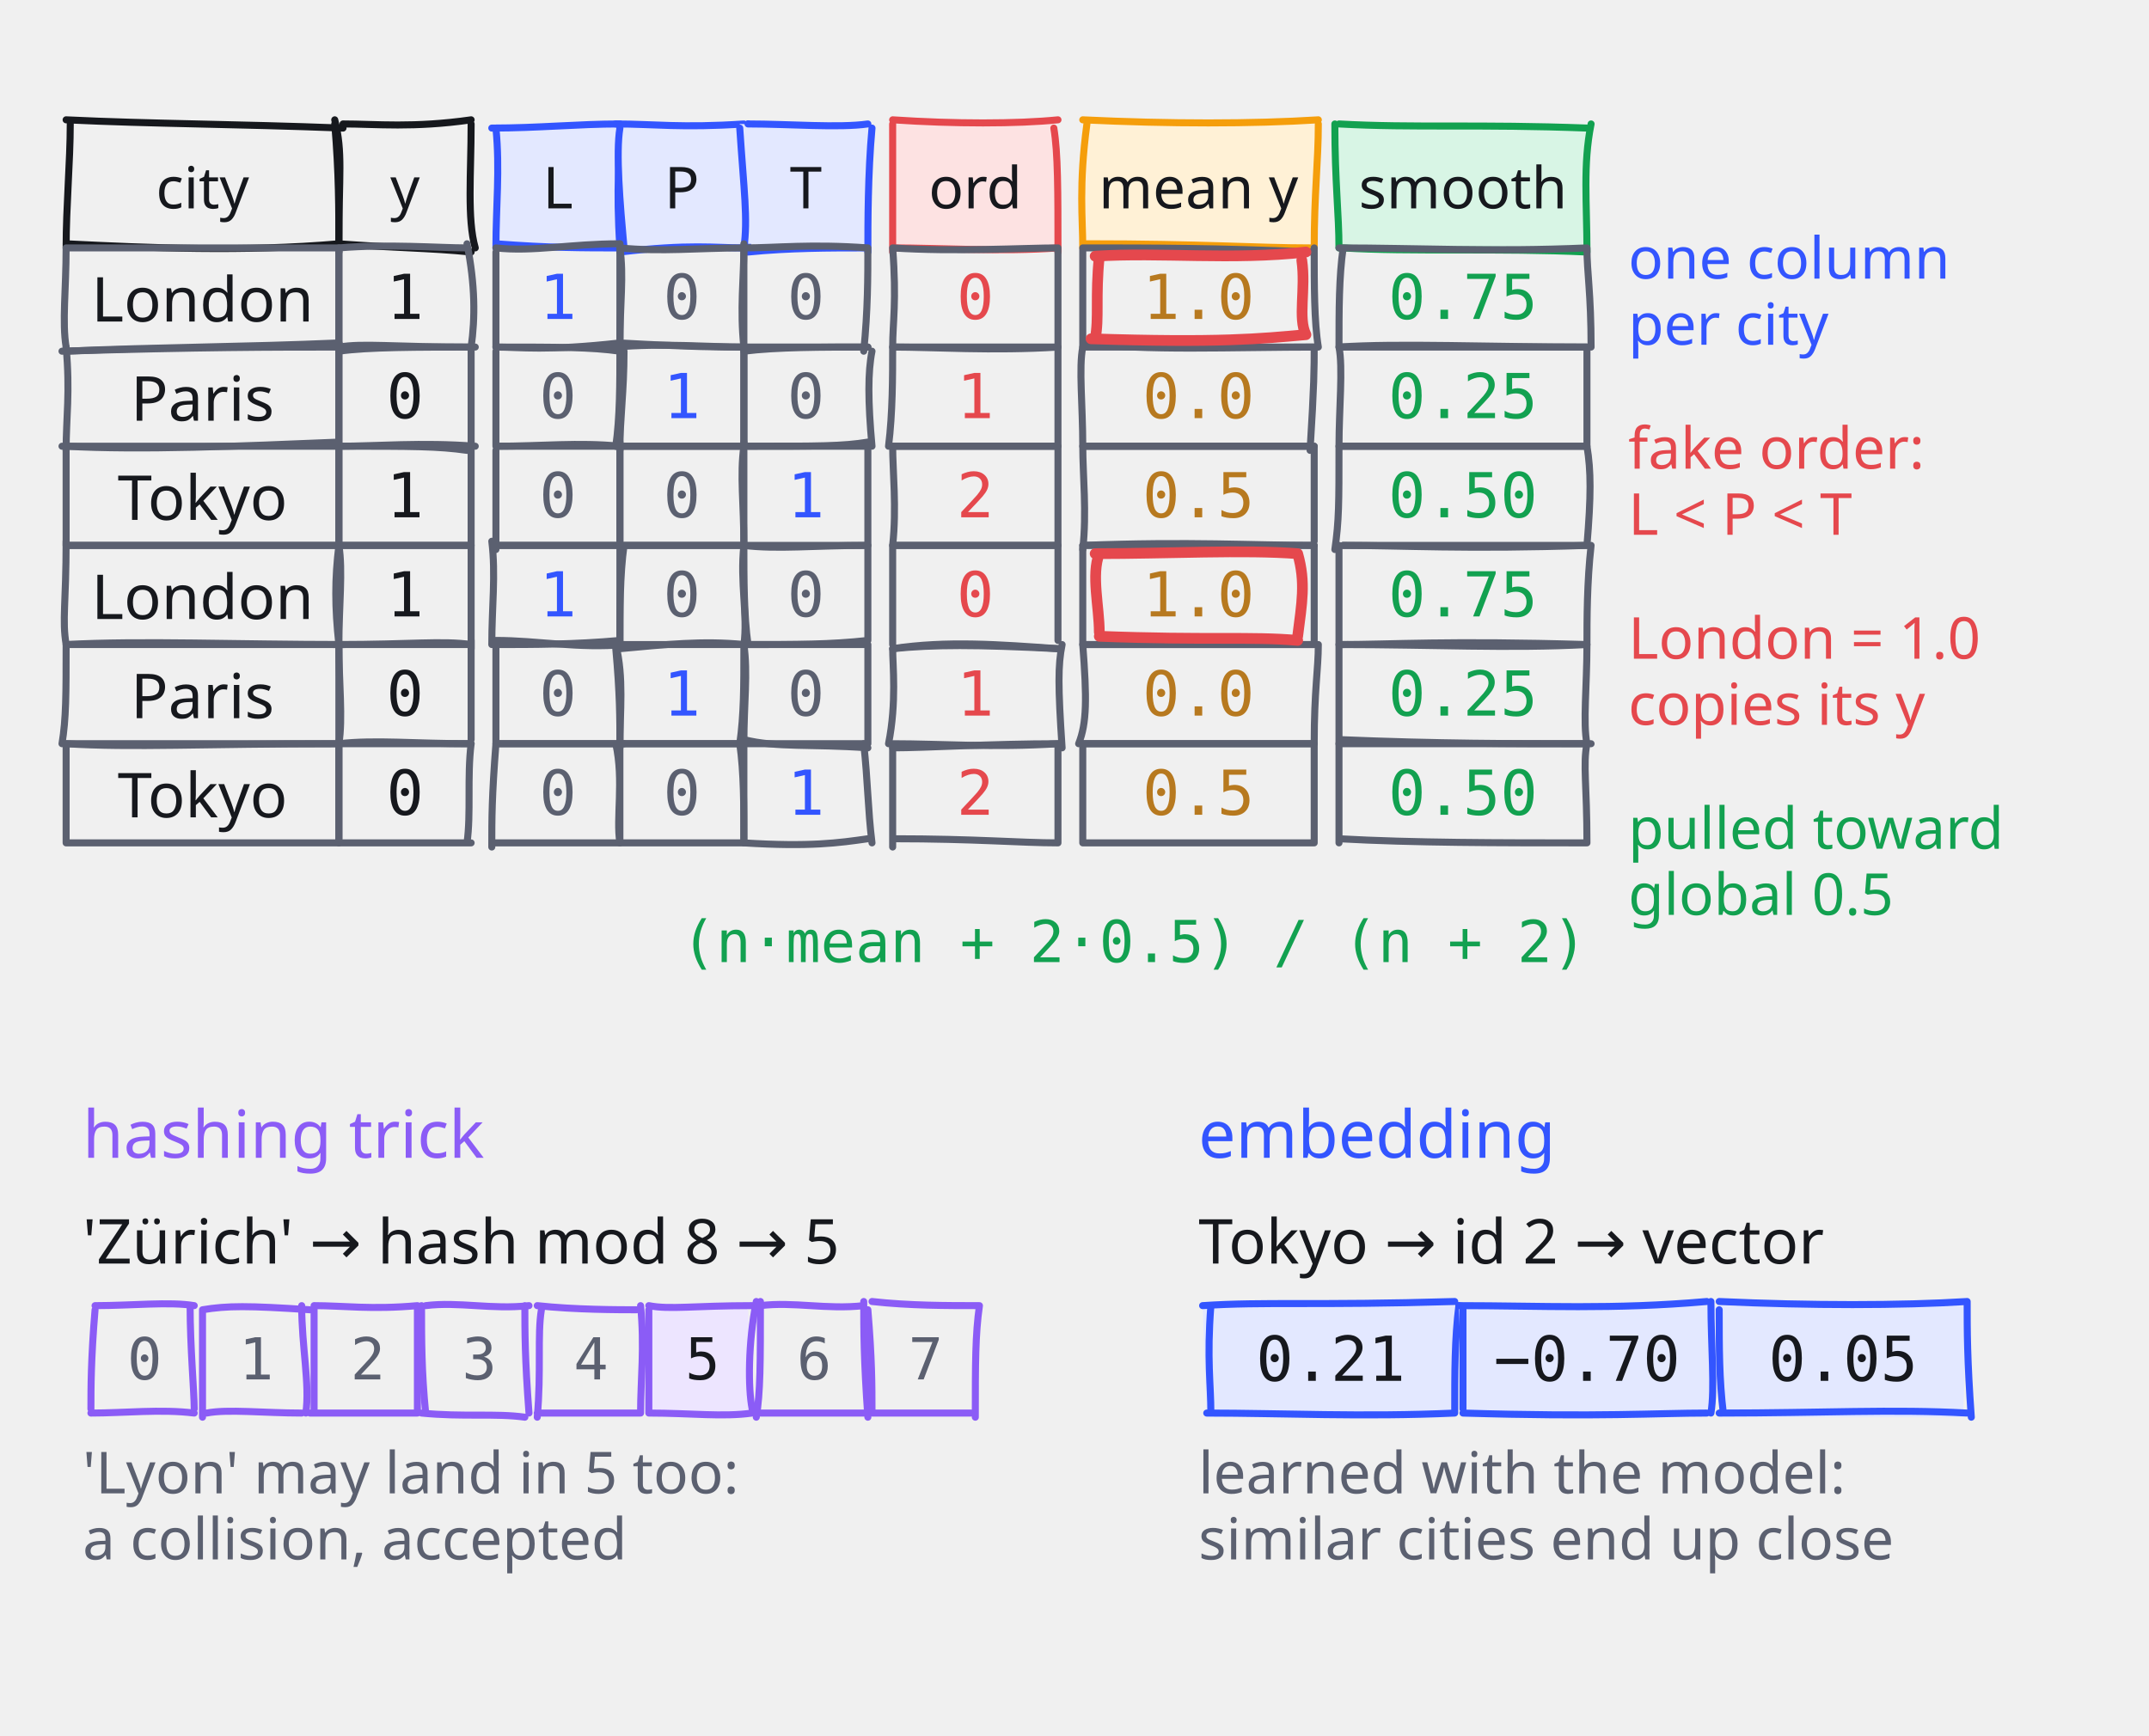
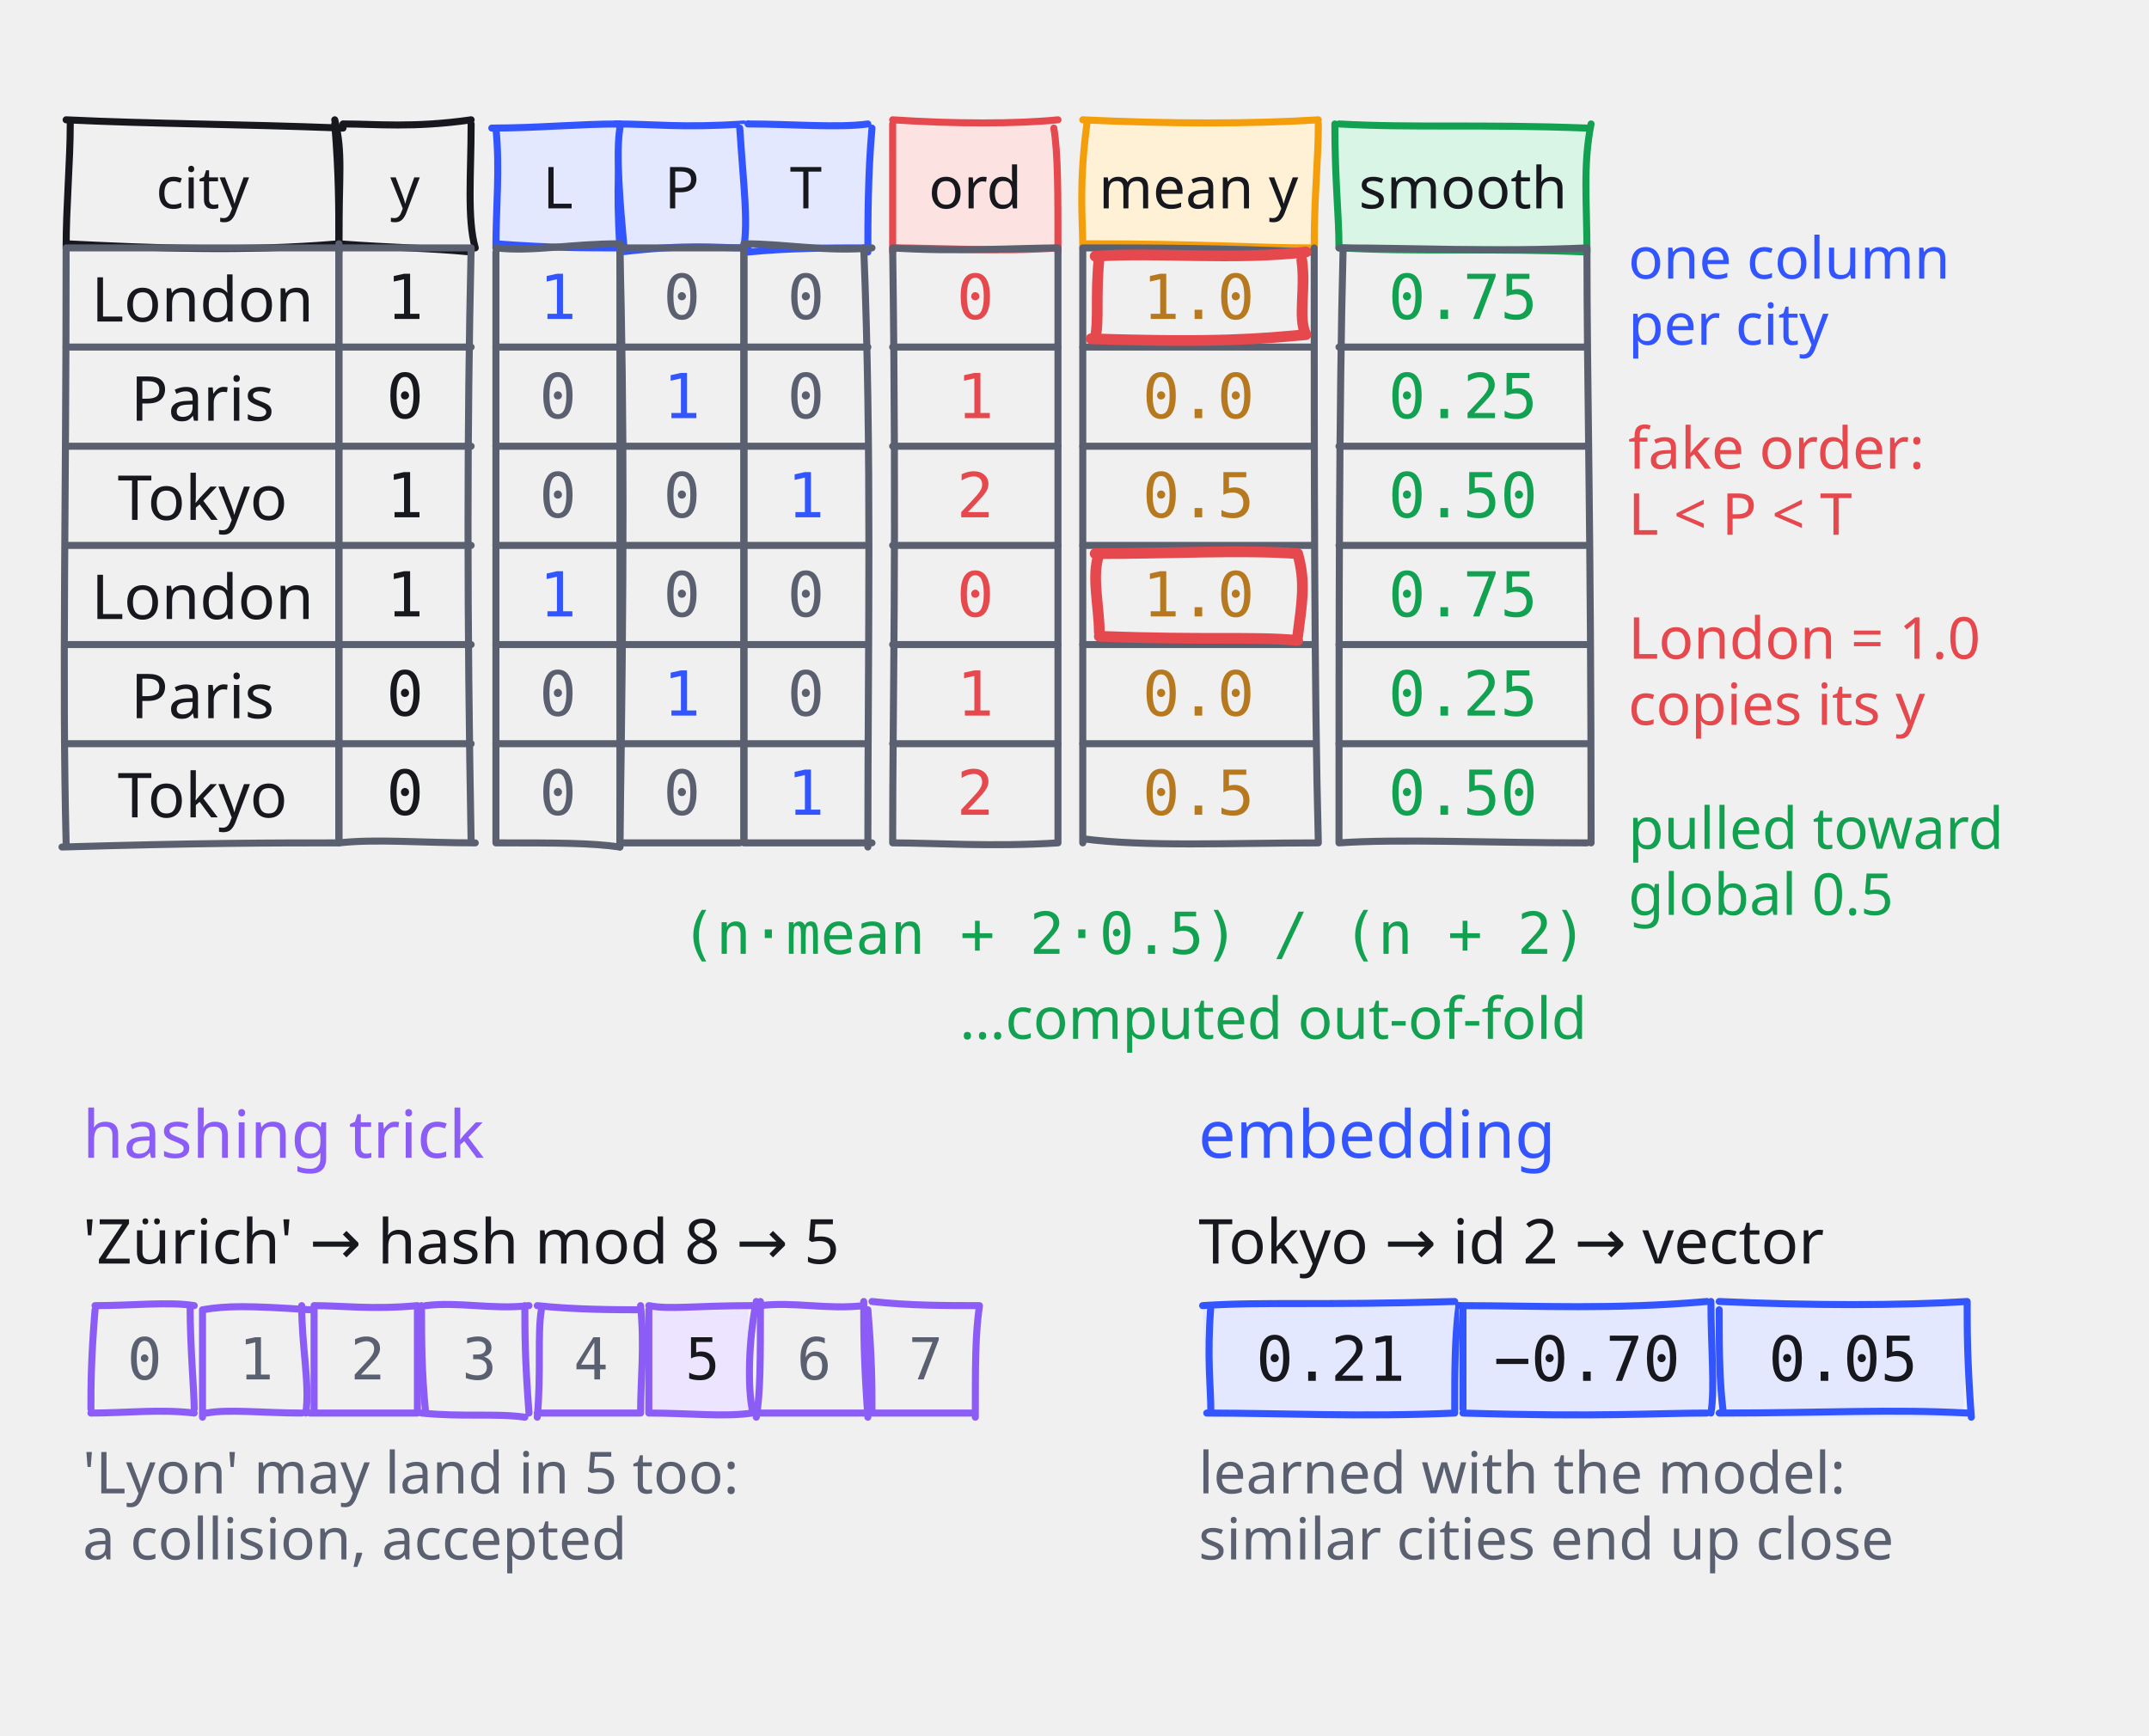
<svg xmlns="http://www.w3.org/2000/svg" viewBox="0 0 520 420" class="dg" data-diagram="categorical-encoding">
  <style>
.dg path{fill:none;stroke-linecap:round;stroke-linejoin:round;stroke-width:1.7}
.dg .w-thick{stroke-width:2.6}.dg .w-thin{stroke-width:1.1}
.dg text{font-family:'Segoe Print','Bradley Hand','Comic Sans MS',system-ui,sans-serif;stroke:none}.dg .t-mono{font-family:'JetBrains Mono',monospace}
.s-ink{stroke:#16181D}.s-muted{stroke:#5B6070}.s-red{stroke:#E5484D}.s-blue{stroke:#3355FF}.s-green{stroke:#12A150}.s-orange{stroke:#F59E0B}.s-violet{stroke:#8B5CF6}.s-paper{stroke:#fff}.s-hl{stroke:#FFE45C}
.f-ink{fill:#16181D!important}.f-muted{fill:#E9E3D9!important}.f-red{fill:#FDE2E2!important}.f-blue{fill:#E3E8FF!important}.f-green{fill:#D8F5E5!important}.f-orange{fill:#FFF1D6!important}.f-violet{fill:#EDE5FF!important}.f-paper{fill:#fff!important}.f-hl{fill:#FFE45C!important}
.h-red{stroke:#E5484D}.h-blue{stroke:#3355FF}.h-green{stroke:#12A150}.h-orange{stroke:#F59E0B}.h-violet{stroke:#8B5CF6}.h-hl{stroke:#FFE45C}.h-ink{stroke:#16181D}.h-muted{stroke:#9AA0AE}
.t-ink{fill:#16181D}.t-muted{fill:#5B6070}.t-red{fill:#E5484D}.t-blue{fill:#3355FF}.t-green{fill:#12A150}.t-orange{fill:#B7791F}.t-violet{fill:#8B5CF6}.t-paper{fill:#fff}
</style>
  <g>
    <path d="M16 29 C37 30, 57 30, 83 31 M81 29 C83 37, 82 42, 82 59 M82 59 C59 61, 36 60, 16 59 M16 60 C16 50, 17 39, 17 30" class="s-ink" />
    <text x="49" y="45" font-size="14" text-anchor="middle" dominant-baseline="central" class="t t-ink">city</text>
    <path d="M83 30 C91 30, 100 31, 114 29 M114 30 C114 42, 113 53, 115 60 M114 61 C104 60, 95 60, 82 59 M82 61 C82 50, 82 42, 81 30" class="s-ink" />
    <text x="98" y="45" font-size="14" text-anchor="middle" dominant-baseline="central" class="t t-ink">y</text>
-     <path d="M16 60 C30 60, 45 60, 82 60 M82 60 C82 69, 82 78, 82 84 M82 84 C66 84, 49 84, 15 85 M16 84 C15 78, 16 70, 16 60" class="s-muted" />
+     <path d="M16 60 C30 60, 45 60, 82 60 M82 60 C82 114, 82 169, 82 204 M82 204 C66 204, 49 204, 15 205 M16 204 C15 164, 16 123, 16 60" class="s-muted" />
+     <path d="M16 84 C32 84, 47 84, 82 84" class="s-muted" />
+     <path d="M16 108 C33 108, 51 108, 82 108" class="s-muted" />
+     <path d="M16 132 C35 132, 54 132, 82 132" class="s-muted" />
+     <path d="M16 156 C37 156, 57 156, 82 156" class="s-muted" />
+     <path d="M16 180 C38 180, 61 180, 82 180" class="s-muted" />
    <text x="49" y="72" font-size="15" text-anchor="middle" dominant-baseline="central" class="t t-ink">London</text>
-     <path d="M82 60 C94 59, 106 60, 113 60 M113 59 C115 69, 115 77, 114 84 M115 84 C101 84, 89 84, 82 85 M82 83 C82 78, 82 72, 82 60" class="s-muted" />
+     <text x="49" y="96" font-size="15" text-anchor="middle" dominant-baseline="central" class="t t-ink">Paris</text>
+     <text x="49" y="120" font-size="15" text-anchor="middle" dominant-baseline="central" class="t t-ink">Tokyo</text>
+     <text x="49" y="144" font-size="15" text-anchor="middle" dominant-baseline="central" class="t t-ink">London</text>
+     <text x="49" y="168" font-size="15" text-anchor="middle" dominant-baseline="central" class="t t-ink">Paris</text>
+     <text x="49" y="192" font-size="15" text-anchor="middle" dominant-baseline="central" class="t t-ink">Tokyo</text>
+     <path d="M82 60 C93 60, 105 60, 114 60 M114 60 C113 104, 113 149, 114 204 M115 204 C102 204, 91 203, 82 204 M82 204 C82 172, 82 141, 82 59" class="s-muted" />
+     <path d="M82 84 C92 84, 102 84, 114 84" class="s-muted" />
+     <path d="M82 108 C91 108, 100 108, 114 108" class="s-muted" />
+     <path d="M82 132 C91 132, 98 132, 114 132" class="s-muted" />
+     <path d="M82 156 C91 156, 101 156, 114 156" class="s-muted" />
+     <path d="M82 180 C92 180, 102 180, 114 180" class="s-muted" />
    <text x="98" y="72" font-size="15" text-anchor="middle" dominant-baseline="central" class="t t-ink t-mono">1</text>
-     <path d="M16 85 C38 84, 59 84, 82 83 M82 84 C82 90, 82 97, 82 108 M82 107 C58 108, 34 109, 16 108 M16 109 C16 101, 17 95, 16 84" class="s-muted" />
-     <text x="49" y="96" font-size="15" text-anchor="middle" dominant-baseline="central" class="t t-ink">Paris</text>
-     <path d="M82 84 C88 83, 95 84, 114 84 M114 84 C114 91, 114 100, 114 108 M113 109 C106 108, 100 108, 82 108 M82 108 C82 102, 82 96, 82 83" class="s-muted" />
    <text x="98" y="96" font-size="15" text-anchor="middle" dominant-baseline="central" class="t t-ink t-mono">0</text>
-     <path d="M15 108 C33 108, 50 108, 82 108 M82 109 C82 116, 82 124, 82 132 M82 132 C64 132, 46 132, 16 132 M16 132 C16 125, 16 118, 16 109" class="s-muted" />
-     <text x="49" y="120" font-size="15" text-anchor="middle" dominant-baseline="central" class="t t-ink">Tokyo</text>
-     <path d="M82 108 C91 108, 102 107, 115 108 M114 107 C114 115, 114 122, 114 132 M114 132 C104 132, 94 132, 82 132 M82 132 C82 123, 82 113, 82 108" class="s-muted" />
    <text x="98" y="120" font-size="15" text-anchor="middle" dominant-baseline="central" class="t t-ink t-mono">1</text>
-     <path d="M16 132 C39 132, 64 132, 82 132 M82 132 C81 140, 81 147, 82 156 M83 156 C58 156, 34 155, 16 156 M16 156 C15 150, 16 146, 16 131" class="s-muted" />
-     <text x="49" y="144" font-size="15" text-anchor="middle" dominant-baseline="central" class="t t-ink">London</text>
-     <path d="M82 132 C89 132, 96 132, 114 132 M114 132 C114 141, 114 150, 114 157 M114 156 C107 155, 99 156, 82 156 M82 156 C82 147, 83 138, 82 132" class="s-muted" />
    <text x="98" y="144" font-size="15" text-anchor="middle" dominant-baseline="central" class="t t-ink t-mono">1</text>
-     <path d="M16 156 C39 156, 61 156, 82 156 M82 156 C82 165, 83 174, 82 180 M81 180 C63 180, 44 180, 16 180 M15 180 C16 174, 16 168, 16 156" class="s-muted" />
-     <text x="49" y="168" font-size="15" text-anchor="middle" dominant-baseline="central" class="t t-ink">Paris</text>
-     <path d="M82 156 C95 156, 107 156, 114 156 M114 155 C114 165, 114 175, 114 179 M114 180 C103 180, 92 180, 82 180 M82 180 C82 173, 82 166, 82 156" class="s-muted" />
    <text x="98" y="168" font-size="15" text-anchor="middle" dominant-baseline="central" class="t t-ink t-mono">0</text>
-     <path d="M16 180 C32 181, 49 180, 82 180 M82 180 C82 189, 82 197, 82 204 M82 204 C57 204, 32 204, 16 204 M16 204 C16 195, 16 186, 16 180" class="s-muted" />
-     <text x="49" y="192" font-size="15" text-anchor="middle" dominant-baseline="central" class="t t-ink">Tokyo</text>
-     <path d="M82 180 C91 179, 100 180, 114 180 M114 180 C113 188, 114 197, 113 204 M114 204 C107 204, 99 204, 82 204 M82 203 C82 198, 82 193, 82 180" class="s-muted" />
    <text x="98" y="192" font-size="15" text-anchor="middle" dominant-baseline="central" class="t t-ink t-mono">0</text>
  </g>
  <g>
    <path d="M120 30 L151 30 L151 61 L120 60" class="f-blue" />
    <path d="M119 31 C130 31, 140 30, 150 30 M150 31 C150 38, 149 45, 150 60 M150 60 C141 60, 133 60, 120 59 M120 60 C120 50, 121 41, 120 31" class="s-blue" />
    <text x="135" y="45" font-size="14" text-anchor="middle" dominant-baseline="central" class="t t-ink">L</text>
    <path d="M150 30 L180 30 L180 60 L150 60" class="f-blue" />
    <path d="M149 30 C158 30, 165 31, 180 30 M181 30 C181 39, 180 49, 181 60 M180 60 C173 60, 167 59, 150 61 M151 60 C150 49, 149 37, 150 31" class="s-blue" />
    <text x="165" y="45" font-size="14" text-anchor="middle" dominant-baseline="central" class="t t-ink">P</text>
    <path d="M179 30 L210 31 L210 60 L181 59" class="f-blue" />
    <path d="M181 30 C191 30, 203 31, 210 30 M211 31 C210 42, 210 54, 210 61 M209 60 C201 60, 191 60, 181 61 M180 60 C181 53, 180 46, 179 31" class="s-blue" />
    <text x="195" y="45" font-size="14" text-anchor="middle" dominant-baseline="central" class="t t-ink">T</text>
-     <path d="M120 60 C129 61, 138 59, 150 59 M150 60 C151 67, 150 73, 150 84 M150 85 C143 84, 135 84, 120 84 M120 84 C120 77, 120 69, 120 61" class="s-muted" />
+     <path d="M120 60 C129 61, 138 59, 150 59 M150 60 C151 100, 151 139, 150 204 M150 205 C143 204, 135 204, 120 204 M120 204 C120 162, 120 119, 120 61" class="s-muted" />
+     <path d="M120 84 C132 84, 143 84, 150 84" class="s-muted" />
+     <path d="M120 108 C126 108, 133 108, 150 108" class="s-muted" />
+     <path d="M120 132 C128 132, 135 132, 150 132" class="s-muted" />
+     <path d="M120 156 C128 156, 136 156, 150 156" class="s-muted" />
+     <path d="M120 180 C129 180, 138 180, 150 180" class="s-muted" />
    <text x="135" y="72" font-size="15" text-anchor="middle" dominant-baseline="central" class="t t-blue t-mono">1</text>
-     <path d="M150 60 C160 61, 169 60, 180 60 M180 60 C180 67, 179 75, 180 84 M180 84 C174 84, 168 84, 150 83 M150 84 C150 79, 150 72, 150 59" class="s-muted" />
+     <text x="135" y="96" font-size="15" text-anchor="middle" dominant-baseline="central" class="t t-muted t-mono">0</text>
+     <text x="135" y="120" font-size="15" text-anchor="middle" dominant-baseline="central" class="t t-muted t-mono">0</text>
+     <text x="135" y="144" font-size="15" text-anchor="middle" dominant-baseline="central" class="t t-blue t-mono">1</text>
+     <text x="135" y="168" font-size="15" text-anchor="middle" dominant-baseline="central" class="t t-muted t-mono">0</text>
+     <text x="135" y="192" font-size="15" text-anchor="middle" dominant-baseline="central" class="t t-muted t-mono">0</text>
+     <path d="M151 60 C157 60, 165 60, 180 60 M180 60 C180 104, 180 149, 180 203 M179 204 C171 204, 162 204, 150 204 M150 205 C150 168, 150 133, 150 61" class="s-muted" />
+     <path d="M150 84 C159 84, 169 84, 180 84" class="s-muted" />
+     <path d="M150 108 C159 108, 167 108, 180 108" class="s-muted" />
+     <path d="M150 132 C161 132, 171 132, 180 132" class="s-muted" />
+     <path d="M150 156 C160 156, 170 156, 180 156" class="s-muted" />
+     <path d="M150 180 C156 180, 163 180, 180 180" class="s-muted" />
    <text x="165" y="72" font-size="15" text-anchor="middle" dominant-baseline="central" class="t t-muted t-mono">0</text>
-     <path d="M180 60 C188 60, 196 59, 210 60 M210 60 C210 67, 210 75, 209 85 M210 84 C199 84, 188 84, 180 85 M180 84 C180 79, 180 74, 180 59" class="s-muted" />
+     <text x="165" y="96" font-size="15" text-anchor="middle" dominant-baseline="central" class="t t-blue t-mono">1</text>
+     <text x="165" y="120" font-size="15" text-anchor="middle" dominant-baseline="central" class="t t-muted t-mono">0</text>
+     <text x="165" y="144" font-size="15" text-anchor="middle" dominant-baseline="central" class="t t-muted t-mono">0</text>
+     <text x="165" y="168" font-size="15" text-anchor="middle" dominant-baseline="central" class="t t-blue t-mono">1</text>
+     <text x="165" y="192" font-size="15" text-anchor="middle" dominant-baseline="central" class="t t-muted t-mono">0</text>
+     <path d="M180 59 C190 59, 200 61, 211 60 M209 60 C211 109, 210 157, 210 205 M211 204 C200 204, 189 204, 180 204 M180 204 C180 155, 180 104, 180 60" class="s-muted" />
+     <path d="M180 84 C190 84, 201 84, 210 84" class="s-muted" />
+     <path d="M180 108 C192 108, 203 108, 210 108" class="s-muted" />
+     <path d="M180 132 C189 132, 198 132, 210 132" class="s-muted" />
+     <path d="M180 156 C190 156, 200 156, 210 156" class="s-muted" />
+     <path d="M180 180 C187 180, 195 180, 210 180" class="s-muted" />
    <text x="195" y="72" font-size="15" text-anchor="middle" dominant-baseline="central" class="t t-muted t-mono">0</text>
-     <path d="M120 84 C126 84, 132 85, 150 83 M150 84 C150 93, 150 101, 149 108 M150 108 C140 107, 131 108, 120 108 M120 108 C120 101, 120 93, 120 85" class="s-muted" />
-     <text x="135" y="96" font-size="15" text-anchor="middle" dominant-baseline="central" class="t t-muted t-mono">0</text>
-     <path d="M149 84 C160 83, 172 84, 180 84 M180 84 C180 92, 180 100, 180 108 M180 108 C172 108, 164 108, 149 108 M150 109 C150 101, 151 95, 151 85" class="s-muted" />
-     <text x="165" y="96" font-size="15" text-anchor="middle" dominant-baseline="central" class="t t-blue t-mono">1</text>
-     <path d="M180 84 C189 84, 198 84, 210 84 M211 85 C210 90, 210 97, 211 108 M210 107 C204 108, 198 108, 181 108 M180 108 C180 100, 180 92, 180 84" class="s-muted" />
    <text x="195" y="96" font-size="15" text-anchor="middle" dominant-baseline="central" class="t t-muted t-mono">0</text>
-     <path d="M121 108 C127 108, 135 108, 150 108 M150 108 C150 115, 150 123, 150 131 M149 132 C141 132, 132 132, 120 132 M120 133 C120 126, 120 121, 120 109" class="s-muted" />
-     <text x="135" y="120" font-size="15" text-anchor="middle" dominant-baseline="central" class="t t-muted t-mono">0</text>
-     <path d="M150 108 C162 108, 174 108, 179 108 M180 108 C179 115, 180 122, 180 132 M180 132 C173 132, 166 132, 150 132 M150 132 C150 127, 150 121, 150 107" class="s-muted" />
-     <text x="165" y="120" font-size="15" text-anchor="middle" dominant-baseline="central" class="t t-muted t-mono">0</text>
-     <path d="M180 108 C190 108, 200 108, 210 108 M210 108 C210 115, 210 122, 210 132 M210 132 C198 132, 186 132, 180 132 M180 132 C180 123, 180 114, 180 107" class="s-muted" />
    <text x="195" y="120" font-size="15" text-anchor="middle" dominant-baseline="central" class="t t-blue t-mono">1</text>
-     <path d="M120 132 C129 132, 137 132, 150 132 M150 133 C150 139, 150 145, 150 156 M150 155 C139 156, 129 156, 120 156 M119 156 C119 147, 120 139, 119 131" class="s-muted" />
-     <text x="135" y="144" font-size="15" text-anchor="middle" dominant-baseline="central" class="t t-blue t-mono">1</text>
-     <path d="M151 132 C158 132, 164 132, 179 132 M180 132 C180 140, 180 149, 181 156 M180 156 C170 155, 161 156, 150 157 M150 156 C150 148, 150 139, 151 132" class="s-muted" />
-     <text x="165" y="144" font-size="15" text-anchor="middle" dominant-baseline="central" class="t t-muted t-mono">0</text>
-     <path d="M180 132 C188 133, 197 132, 210 132 M210 132 C210 140, 210 148, 210 155 M210 155 C201 156, 193 156, 180 156 M180 156 C181 149, 179 141, 180 132" class="s-muted" />
    <text x="195" y="144" font-size="15" text-anchor="middle" dominant-baseline="central" class="t t-muted t-mono">0</text>
-     <path d="M120 155 C130 155, 140 157, 151 156 M149 156 C151 164, 150 172, 150 181 M151 180 C140 180, 129 180, 120 180 M120 180 C120 172, 120 163, 120 156" class="s-muted" />
-     <text x="135" y="168" font-size="15" text-anchor="middle" dominant-baseline="central" class="t t-muted t-mono">0</text>
-     <path d="M150 156 C161 156, 173 156, 180 156 M180 156 C181 163, 180 170, 180 180 M180 180 C168 180, 157 180, 150 180 M150 180 C150 174, 150 168, 149 157" class="s-muted" />
-     <text x="165" y="168" font-size="15" text-anchor="middle" dominant-baseline="central" class="t t-blue t-mono">1</text>
-     <path d="M180 156 C187 156, 194 156, 210 156 M210 156 C210 164, 210 171, 210 180 M210 180 C203 180, 196 180, 179 180 M179 180 C180 173, 180 166, 180 157" class="s-muted" />
    <text x="195" y="168" font-size="15" text-anchor="middle" dominant-baseline="central" class="t t-muted t-mono">0</text>
-     <path d="M120 180 C129 180, 137 180, 150 180 M149 180 C151 189, 149 198, 150 204 M150 204 C141 204, 132 204, 119 204 M119 205 C119 198, 119 193, 120 180" class="s-muted" />
-     <text x="135" y="192" font-size="15" text-anchor="middle" dominant-baseline="central" class="t t-muted t-mono">0</text>
-     <path d="M150 180 C156 180, 163 180, 180 180 M180 180 C180 188, 180 195, 180 204 M180 204 C168 204, 158 204, 150 204 M150 204 C150 196, 150 188, 150 180" class="s-muted" />
-     <text x="165" y="192" font-size="15" text-anchor="middle" dominant-baseline="central" class="t t-muted t-mono">0</text>
-     <path d="M180 179 C188 181, 196 180, 210 181 M209 180 C210 189, 210 196, 211 204 M210 203 C203 204, 196 205, 180 204 M180 204 C180 195, 180 187, 179 180" class="s-muted" />
    <text x="195" y="192" font-size="15" text-anchor="middle" dominant-baseline="central" class="t t-blue t-mono">1</text>
  </g>
  <g>
    <text x="394" y="62" font-size="14" text-anchor="start" dominant-baseline="central" class="t t-blue">one column</text>
    <text x="394" y="78" font-size="14" text-anchor="start" dominant-baseline="central" class="t t-blue">per city</text>
  </g>
  <g>
    <path d="M215 30 L255 30 L257 61 L216 60" class="f-red" />
    <path d="M216 29 C231 30, 246 30, 256 29 M255 31 C256 37, 256 46, 256 61 M256 60 C242 61, 228 60, 216 60 M216 61 C216 50, 216 40, 216 30" class="s-red" />
    <text x="236" y="45" font-size="14" text-anchor="middle" dominant-baseline="central" class="t t-ink">ord</text>
-     <path d="M216 60 C231 61, 248 60, 256 60 M256 60 C256 68, 256 77, 256 84 M256 84 C240 85, 226 84, 216 84 M216 84 C216 78, 217 73, 216 60" class="s-muted" />
+     <path d="M216 60 C231 61, 248 60, 256 60 M256 60 C256 111, 256 162, 256 204 M256 204 C240 205, 226 204, 216 204 M216 204 C216 169, 217 133, 216 60" class="s-muted" />
+     <path d="M216 84 C225 84, 234 84, 256 84" class="s-muted" />
+     <path d="M216 108 C224 108, 232 108, 256 108" class="s-muted" />
+     <path d="M216 132 C232 132, 246 132, 256 132" class="s-muted" />
+     <path d="M216 156 C230 156, 244 156, 256 156" class="s-muted" />
+     <path d="M216 180 C230 180, 243 180, 256 180" class="s-muted" />
    <text x="236" y="72" font-size="15" text-anchor="middle" dominant-baseline="central" class="t t-red t-mono">0</text>
-     <path d="M216 84 C226 84, 235 84, 256 84 M256 84 C256 92, 256 100, 256 108 M256 108 C248 108, 239 108, 216 108 M215 108 C216 100, 216 91, 216 84" class="s-muted" />
    <text x="236" y="96" font-size="15" text-anchor="middle" dominant-baseline="central" class="t t-red t-mono">1</text>
-     <path d="M216 108 C227 108, 240 108, 256 108 M256 108 C256 116, 256 124, 256 132 M256 132 C245 132, 235 132, 216 132 M216 132 C217 123, 216 114, 216 108" class="s-muted" />
    <text x="236" y="120" font-size="15" text-anchor="middle" dominant-baseline="central" class="t t-red t-mono">2</text>
-     <path d="M216 132 C230 132, 243 132, 256 132 M256 132 C256 142, 256 151, 256 155 M256 157 C242 156, 229 155, 216 157 M216 156 C216 148, 216 140, 216 132" class="s-muted" />
    <text x="236" y="144" font-size="15" text-anchor="middle" dominant-baseline="central" class="t t-red t-mono">0</text>
-     <path d="M216 157 C226 156, 236 156, 256 157 M257 156 C256 161, 256 166, 257 181 M256 180 C240 180, 224 181, 216 181 M215 180 C217 170, 216 161, 216 157" class="s-muted" />
    <text x="236" y="168" font-size="15" text-anchor="middle" dominant-baseline="central" class="t t-red t-mono">1</text>
-     <path d="M216 180 C228 180, 240 181, 256 180 M256 180 C256 185, 256 190, 256 204 M256 204 C247 204, 236 203, 216 203 M216 205 C216 199, 216 193, 216 181" class="s-muted" />
    <text x="236" y="192" font-size="15" text-anchor="middle" dominant-baseline="central" class="t t-red t-mono">2</text>
  </g>
  <g>
    <text x="394" y="108" font-size="14" text-anchor="start" dominant-baseline="central" class="t t-red">fake order:</text>
    <text x="394" y="124" font-size="14" text-anchor="start" dominant-baseline="central" class="t t-red">L &lt; P &lt; T</text>
  </g>
  <g>
    <path d="M262 30 L319 30 L318 60 L262 60" class="f-orange" />
    <path d="M262 29 C283 30, 303 30, 319 29 M319 30 C319 39, 318 47, 318 60 M317 60 C304 60, 291 59, 263 59 M262 60 C262 53, 261 45, 263 30" class="s-orange" />
    <text x="290" y="45" font-size="14" text-anchor="middle" dominant-baseline="central" class="t t-ink">mean y</text>
-     <path d="M262 60 C278 60, 295 60, 317 61 M318 60 C318 69, 318 78, 319 84 M319 84 C298 84, 277 85, 262 83 M262 84 C262 76, 262 70, 262 60" class="s-muted" />
+     <path d="M262 60 C278 60, 295 60, 317 61 M318 60 C318 112, 318 166, 319 204 M319 204 C298 204, 277 205, 262 203 M262 204 C262 161, 262 119, 262 60" class="s-muted" />
+     <path d="M262 84 C281 84, 299 84, 318 84" class="s-muted" />
+     <path d="M262 108 C279 108, 297 108, 318 108" class="s-muted" />
+     <path d="M262 132 C284 132, 305 132, 318 132" class="s-muted" />
+     <path d="M262 156 C282 156, 302 156, 318 156" class="s-muted" />
+     <path d="M262 180 C275 180, 288 180, 318 180" class="s-muted" />
    <text x="290" y="72" font-size="15" text-anchor="middle" dominant-baseline="central" class="t t-orange t-mono">1.0</text>
-     <path d="M262 84 C276 84, 290 84, 318 84 M318 84 C318 89, 318 93, 317 109 M318 108 C300 108, 282 108, 262 108 M262 108 C262 98, 261 89, 262 84" class="s-muted" />
    <text x="290" y="96" font-size="15" text-anchor="middle" dominant-baseline="central" class="t t-orange t-mono">0.0</text>
-     <path d="M262 108 C284 108, 306 108, 318 108 M318 108 C318 117, 318 127, 318 131 M318 132 C303 132, 288 131, 262 132 M262 133 C263 124, 262 115, 262 108" class="s-muted" />
    <text x="290" y="120" font-size="15" text-anchor="middle" dominant-baseline="central" class="t t-orange t-mono">0.5</text>
-     <path d="M263 132 C282 132, 301 132, 318 132 M318 132 C318 137, 318 143, 318 156 M318 156 C305 156, 292 156, 262 156 M262 156 C262 149, 262 144, 262 132" class="s-muted" />
    <text x="290" y="144" font-size="15" text-anchor="middle" dominant-baseline="central" class="t t-orange t-mono">1.0</text>
-     <path d="M262 156 C278 156, 294 156, 318 156 M319 156 C319 162, 318 167, 318 180 M318 180 C302 180, 285 180, 262 180 M261 180 C263 175, 263 169, 262 156" class="s-muted" />
    <text x="290" y="168" font-size="15" text-anchor="middle" dominant-baseline="central" class="t t-orange t-mono">0.0</text>
-     <path d="M262 180 C276 180, 288 180, 318 180 M318 180 C318 185, 318 191, 318 204 M318 204 C305 204, 291 204, 262 204 M262 204 C262 194, 262 185, 262 180" class="s-muted" />
    <text x="290" y="192" font-size="15" text-anchor="middle" dominant-baseline="central" class="t t-orange t-mono">0.5</text>
  </g>
  <g>
    <path d="M265 62 C281 61, 298 63, 316 61 M315 63 C316 70, 314 77, 316 81 M316 81 C305 82, 295 83, 264 82 M265 82 C266 77, 265 72, 266 62" class="s-red w-thick" />
    <path d="M265 134 C283 134, 301 133, 314 134 M314 134 C316 141, 315 146, 314 154 M314 155 C303 154, 292 155, 266 154 M266 153 C266 147, 264 139, 266 134" class="s-red w-thick" />
    <text x="394" y="154" font-size="14" text-anchor="start" dominant-baseline="central" class="t t-red">London = 1.0</text>
    <text x="394" y="170" font-size="14" text-anchor="start" dominant-baseline="central" class="t t-red">copies its y</text>
  </g>
  <g>
    <path d="M324 30 L384 30 L383 60 L323 60" class="f-green" />
    <path d="M324 30 C342 31, 358 30, 384 31 M385 30 C383 40, 384 49, 384 61 M384 61 C363 60, 341 61, 325 60 M324 60 C324 52, 323 44, 323 30" class="s-green" />
    <text x="354" y="45" font-size="14" text-anchor="middle" dominant-baseline="central" class="t t-ink">smooth</text>
-     <path d="M324 60 C343 60, 361 61, 384 60 M384 60 C384 66, 385 71, 385 84 M384 84 C361 84, 338 83, 324 84 M324 84 C324 75, 324 67, 325 60" class="s-muted" />
+     <path d="M324 60 C343 60, 361 61, 384 60 M384 60 C384 94, 385 127, 385 204 M384 204 C361 204, 338 203, 324 204 M324 204 C324 151, 324 98, 325 60" class="s-muted" />
+     <path d="M324 84 C337 84, 348 84, 384 84" class="s-muted" />
+     <path d="M324 108 C347 108, 369 108, 384 108" class="s-muted" />
+     <path d="M324 132 C345 132, 366 132, 384 132" class="s-muted" />
+     <path d="M324 156 C343 156, 364 156, 384 156" class="s-muted" />
+     <path d="M324 180 C342 180, 360 180, 384 180" class="s-muted" />
    <text x="354" y="72" font-size="15" text-anchor="middle" dominant-baseline="central" class="t t-green t-mono">0.75</text>
-     <path d="M324 84 C346 84, 367 84, 384 84 M384 84 C384 90, 384 96, 384 108 M384 108 C369 108, 356 108, 324 108 M324 108 C324 99, 325 89, 324 84" class="s-muted" />
    <text x="354" y="96" font-size="15" text-anchor="middle" dominant-baseline="central" class="t t-green t-mono">0.25</text>
-     <path d="M324 108 C337 108, 350 108, 384 108 M384 108 C385 114, 385 120, 384 132 M384 132 C366 132, 349 132, 325 132 M323 133 C324 126, 324 122, 324 108" class="s-muted" />
    <text x="354" y="120" font-size="15" text-anchor="middle" dominant-baseline="central" class="t t-green t-mono">0.50</text>
-     <path d="M325 132 C339 132, 355 133, 384 132 M385 132 C384 141, 384 150, 384 156 M384 156 C365 157, 347 156, 324 156 M324 156 C324 151, 324 145, 324 132" class="s-muted" />
    <text x="354" y="144" font-size="15" text-anchor="middle" dominant-baseline="central" class="t t-green t-mono">0.75</text>
-     <path d="M324 156 C337 156, 350 155, 384 156 M384 156 C384 166, 383 175, 384 180 M384 180 C366 180, 348 180, 324 179 M324 180 C324 174, 324 168, 324 156" class="s-muted" />
    <text x="354" y="168" font-size="15" text-anchor="middle" dominant-baseline="central" class="t t-green t-mono">0.25</text>
-     <path d="M324 180 C340 180, 356 180, 385 180 M384 180 C383 185, 384 190, 384 204 M384 204 C363 204, 342 204, 324 203 M324 204 C324 197, 324 190, 324 180" class="s-muted" />
    <text x="354" y="192" font-size="15" text-anchor="middle" dominant-baseline="central" class="t t-green t-mono">0.50</text>
  </g>
  <g>
    <text x="394" y="200" font-size="14" text-anchor="start" dominant-baseline="central" class="t t-green">pulled toward</text>
    <text x="394" y="216" font-size="14" text-anchor="start" dominant-baseline="central" class="t t-green">global 0.5</text>
  </g>
  <g>
-     <text x="384" y="228" font-size="14" text-anchor="end" dominant-baseline="central" class="t t-green t-mono">(n·mean + 2·0.5) / (n + 2)</text>
+     <text x="384" y="226" font-size="14" text-anchor="end" dominant-baseline="central" class="t t-green t-mono">(n·mean + 2·0.5) / (n + 2)</text>
+     <text x="384" y="246" font-size="14" text-anchor="end" dominant-baseline="central" class="t t-green">…computed out-of-fold</text>
  </g>
  <g>
    <text x="20" y="274" font-size="16" text-anchor="start" dominant-baseline="central" class="t t-violet t-bold">hashing trick</text>
    <text x="20" y="300" font-size="15" text-anchor="start" dominant-baseline="central" class="t t-ink">'Zürich' → hash mod 8 → 5</text>
    <path d="M23 316 C32 316, 41 315, 47 316 M46 316 C46 326, 47 337, 47 341 M47 342 C39 341, 30 342, 22 342 M22 341 C22 336, 22 329, 23 317" class="s-violet" />
    <text x="35" y="329" font-size="14" text-anchor="middle" dominant-baseline="central" class="t t-muted t-mono">0</text>
    <path d="M49 317 C55 316, 60 316, 75 317 M73 316 C73 326, 75 335, 74 342 M73 342 C64 342, 55 341, 50 342 M49 343 C49 333, 49 322, 49 317" class="s-violet" />
    <text x="62" y="329" font-size="14" text-anchor="middle" dominant-baseline="central" class="t t-muted t-mono">1</text>
    <path d="M76 316 C83 316, 90 317, 101 316 M101 316 C101 325, 101 335, 101 342 M101 342 C94 342, 88 342, 75 342 M76 342 C76 331, 76 322, 76 317" class="s-violet" />
    <text x="89" y="329" font-size="14" text-anchor="middle" dominant-baseline="central" class="t t-muted t-mono">2</text>
    <path d="M103 316 C111 315, 119 317, 128 316 M127 316 C127 322, 127 329, 128 342 M127 343 C120 342, 112 343, 102 342 M103 342 C102 332, 102 324, 102 316" class="s-violet" />
    <text x="116" y="329" font-size="14" text-anchor="middle" dominant-baseline="central" class="t t-muted t-mono">3</text>
    <path d="M130 316 C139 317, 150 317, 154 317 M155 316 C156 326, 155 334, 155 342 M155 342 C149 342, 144 342, 130 342 M130 343 C131 332, 130 323, 131 317" class="s-violet" />
    <text x="143" y="329" font-size="14" text-anchor="middle" dominant-baseline="central" class="t t-muted t-mono">4</text>
    <path d="M157 316 L181 317 L182 342 L156 342" class="f-violet" />
    <path d="M157 316 C162 317, 168 316, 182 316 M183 315 C181 325, 181 336, 182 341 M182 342 C175 343, 167 342, 157 342 M157 342 C157 332, 157 321, 157 317" class="s-violet" />
    <text x="170" y="329" font-size="14" text-anchor="middle" dominant-baseline="central" class="t t-ink t-mono">5</text>
    <path d="M184 316 C192 315, 200 317, 209 316 M209 315 C209 322, 209 329, 210 343 M210 342 C199 342, 191 342, 184 342 M183 343 C184 337, 184 330, 184 315" class="s-violet" />
    <text x="197" y="329" font-size="14" text-anchor="middle" dominant-baseline="central" class="t t-muted t-mono">6</text>
    <path d="M211 315 C220 316, 229 316, 237 316 M237 316 C236 323, 236 330, 236 343 M235 342 C231 342, 226 342, 211 342 M211 342 C211 335, 211 329, 210 317" class="s-violet" />
    <text x="224" y="329" font-size="14" text-anchor="middle" dominant-baseline="central" class="t t-muted t-mono">7</text>
    <text x="20" y="356" font-size="14" text-anchor="start" dominant-baseline="central" class="t t-muted">'Lyon' may land in 5 too:</text>
    <text x="20" y="372" font-size="14" text-anchor="start" dominant-baseline="central" class="t t-muted">a collision, accepted</text>
  </g>
  <g>
    <text x="290" y="274" font-size="16" text-anchor="start" dominant-baseline="central" class="t t-blue t-bold">embedding</text>
    <text x="290" y="300" font-size="15" text-anchor="start" dominant-baseline="central" class="t t-ink">Tokyo → id 2 → vector</text>
    <path d="M291 316 L352 316 L351 342 L292 343" class="f-blue" />
    <path d="M291 316 C306 315, 318 316, 352 315 M353 316 C352 324, 352 332, 352 342 M352 342 C330 343, 310 342, 292 342 M293 342 C293 335, 292 329, 293 316" class="s-blue" />
    <text x="322" y="329" font-size="15" text-anchor="middle" dominant-baseline="central" class="t t-ink t-mono">0.21</text>
    <path d="M353 316 L415 316 L414 342 L354 343" class="f-blue" />
    <path d="M353 316 C373 316, 390 317, 413 315 M414 315 C414 326, 415 336, 414 342 M413 342 C401 342, 387 343, 354 342 M354 341 C354 334, 354 328, 354 316" class="s-blue" />
    <text x="384" y="329" font-size="15" text-anchor="middle" dominant-baseline="central" class="t t-ink t-mono">−0.70</text>
    <path d="M415 316 L476 316 L475 343 L416 343" class="f-blue" />
    <path d="M416 315 C438 316, 460 316, 476 315 M476 315 C476 322, 476 329, 477 343 M476 342 C458 341, 441 342, 416 342 M417 342 C416 334, 416 326, 416 317" class="s-blue" />
    <text x="446" y="329" font-size="15" text-anchor="middle" dominant-baseline="central" class="t t-ink t-mono">0.05</text>
    <text x="290" y="356" font-size="14" text-anchor="start" dominant-baseline="central" class="t t-muted">learned with the model:</text>
    <text x="290" y="372" font-size="14" text-anchor="start" dominant-baseline="central" class="t t-muted">similar cities end up close</text>
  </g>
</svg>
